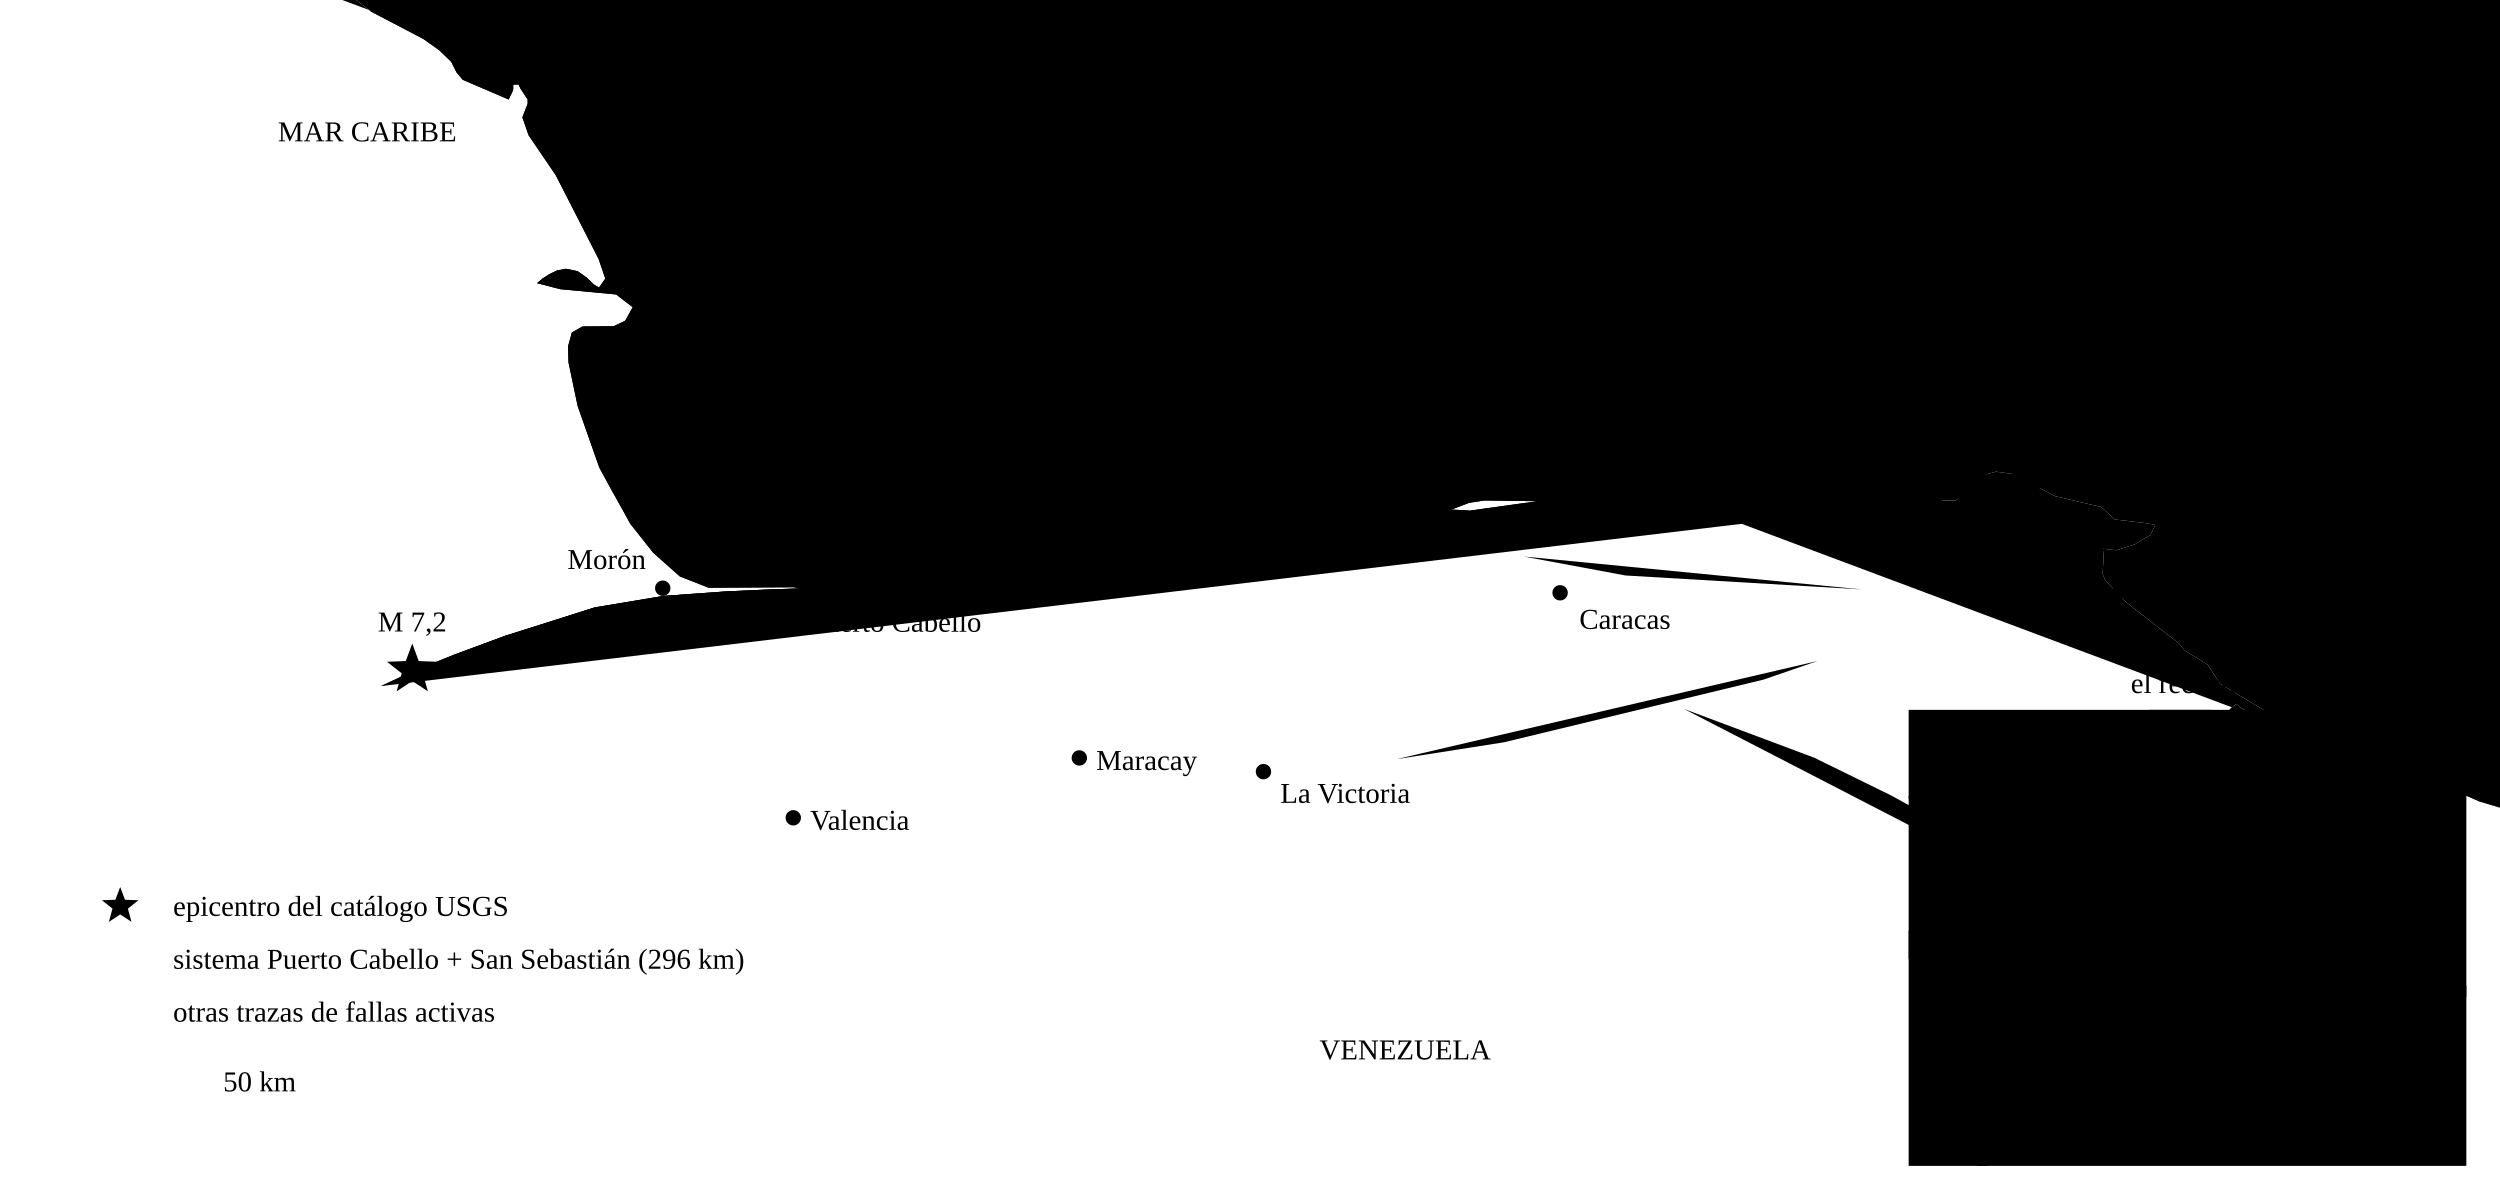
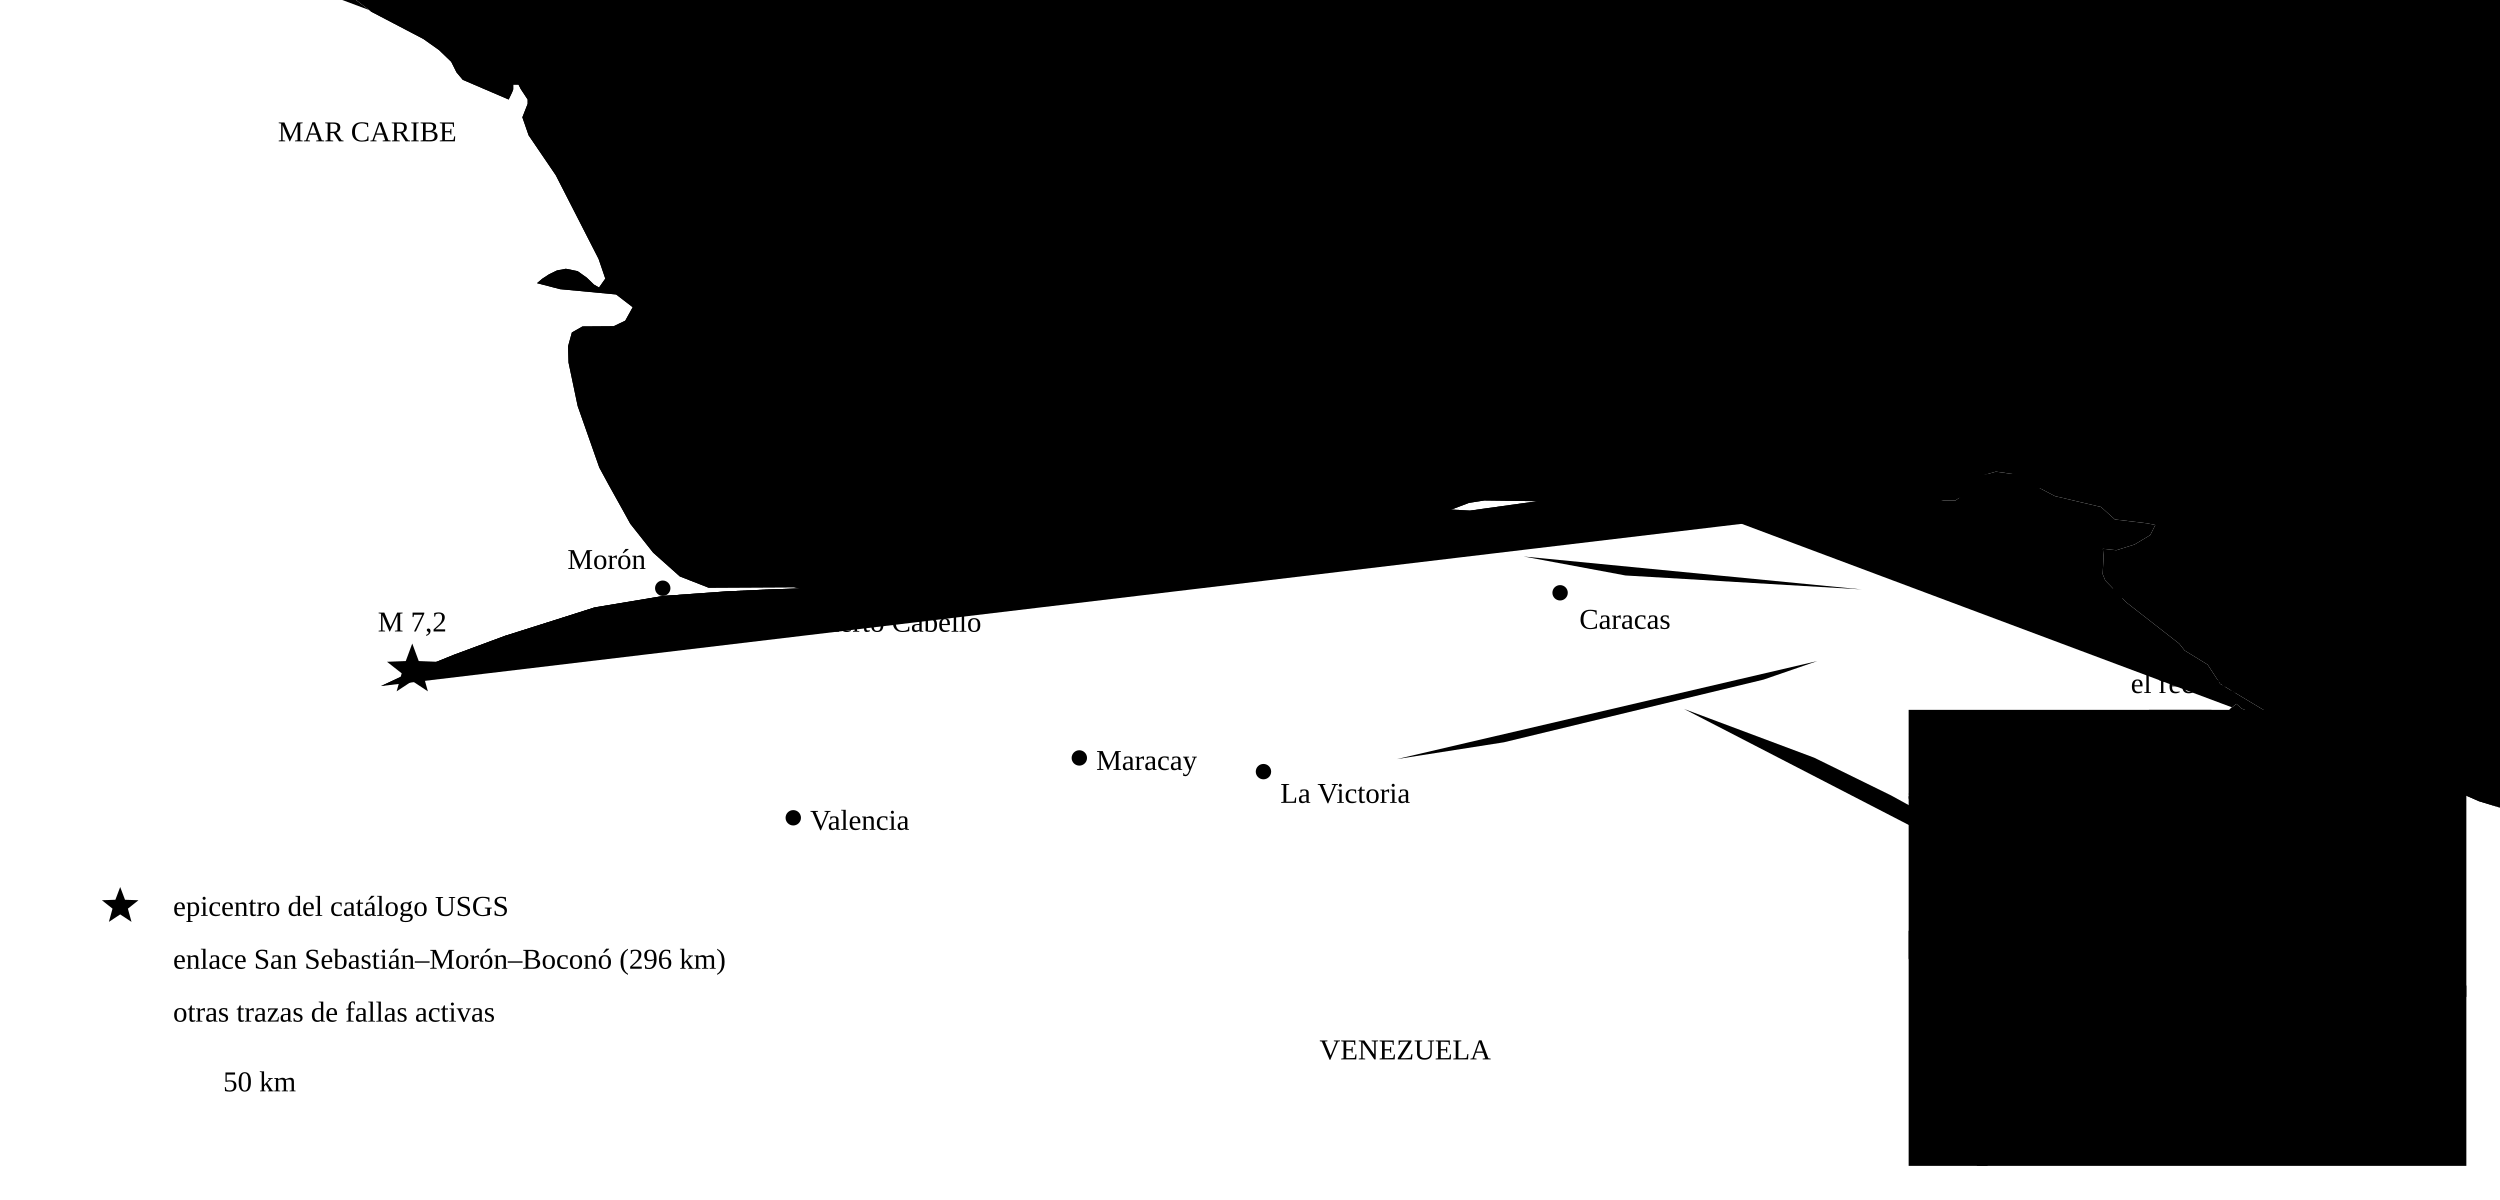
<svg xmlns="http://www.w3.org/2000/svg" viewBox="0 0 1040 499" role="img" aria-labelledby="mp-tit mp-des" class="mapa-ubic">
  <clipPath id="mp-clip-pral">
    <rect x="0" y="0" width="1040" height="499" />
  </clipPath>
  <g clip-path="url(#mp-clip-pral)">
    <path class="mp-mar" d="M0.0 -53.3 L8.4 -49.9 L11.8 -50.4 L13.5 -47.3 L17.3 -43.9 L21.8 -41.0 L25.5 -39.2 L37.6 -37.1 L82.9 -39.0 L88.3 -37.4 L92.8 -34.0 L102.3 -23.7 L108.0 -19.4 L114.3 -15.9 L124.1 -12.3 L128.8 -11.2 L132.8 -10.9 L134.5 -12.2 L136.0 -11.3 L142.8 -8.2 L144.3 -6.0 L147.3 -0.6 L154.5 4.9 L176.1 16.2 L182.6 20.8 L187.7 25.7 L189.9 30.1 L192.5 33.2 L211.6 41.4 L213.0 38.5 L213.5 37.2 L213.5 35.2 L215.7 35.2 L216.6 37.0 L219.5 41.4 L219.5 43.2 L217.3 48.8 L219.9 56.3 L231.2 72.9 L249.0 107.7 L251.8 115.9 L249.2 119.6 L247.1 118.4 L244.1 115.5 L240.3 112.8 L235.4 111.8 L231.7 112.5 L228.4 114.1 L225.5 116.0 L223.4 117.8 L233.0 120.3 L256.3 122.5 L263.2 127.8 L260.1 133.4 L255.3 135.7 L242.3 135.8 L237.9 138.3 L236.3 144.1 L236.5 150.8 L240.3 168.9 L249.3 194.5 L253.1 201.5 L259.5 213.0 L262.2 217.9 L271.7 229.9 L282.8 239.8 L294.8 244.5 L330.3 244.3 L335.5 245.4 L342.3 248.5 L349.2 250.7 L354.1 249.8 L358.2 247.7 L363.2 246.5 L366.7 246.8 L368.8 247.8 L369.8 249.9 L370.0 252.3 L370.1 253.5 L371.1 254.9 L373.3 252.9 L375.4 249.9 L376.0 248.5 L384.9 244.5 L396.5 242.1 L434.8 239.1 L459.3 232.6 L483.0 230.9 L507.9 228.2 L526.9 226.2 L550.8 227.2 L572.0 224.4 L588.5 215.8 L599.7 213.5 L611.1 209.2 L617.5 208.2 L654.1 208.7 L685.6 205.9 L753.5 201.9 L786.4 202.5 L789.7 203.3 L793.0 205.4 L808.7 208.2 L813.5 208.2 L817.1 205.5 L820.6 201.5 L824.7 197.8 L830.3 196.2 L837.3 197.2 L854.9 206.4 L874.0 210.9 L879.8 216.1 L893.2 217.7 L896.6 218.4 L894.5 222.6 L888.0 226.5 L880.4 228.9 L874.8 228.3 L875.1 231.7 L874.7 238.8 L875.8 241.5 L884.7 250.7 L906.6 267.8 L908.8 270.6 L918.4 276.5 L923.6 284.5 L944.1 296.8 L939.9 297.0 L936.0 296.2 L932.6 294.8 L930.3 292.8 L928.0 294.7 L926.1 296.8 L932.2 304.9 L939.8 303.2 L947.2 307.6 L959.8 318.9 L967.2 321.5 L975.0 322.7 L991.6 323.1 L983.0 317.5 L954.1 305.1 L948.0 296.8 L1031.2 333.3 L1040.0 336.0 L1040 0 L0 0 Z" />
    <path class="mp-costa" d="M0.0 -53.3 L8.4 -49.9 L11.8 -50.4 L13.5 -47.3 L17.3 -43.9 L21.8 -41.0 L25.5 -39.2 L37.6 -37.1 L82.9 -39.0 L88.3 -37.4 L92.8 -34.0 L102.3 -23.7 L108.0 -19.4 L114.3 -15.9 L124.1 -12.3 L128.8 -11.2 L132.8 -10.9 L134.5 -12.2 L136.0 -11.3 L142.8 -8.2 L144.3 -6.0 L147.3 -0.6 L154.5 4.9 L176.1 16.2 L182.6 20.8 L187.7 25.7 L189.9 30.1 L192.5 33.2 L211.6 41.4 L213.0 38.5 L213.5 37.2 L213.5 35.2 L215.7 35.2 L216.6 37.0 L219.5 41.4 L219.5 43.2 L217.3 48.8 L219.9 56.3 L231.2 72.9 L249.0 107.7 L251.8 115.9 L249.2 119.6 L247.1 118.4 L244.1 115.5 L240.3 112.8 L235.4 111.8 L231.7 112.5 L228.4 114.1 L225.5 116.0 L223.4 117.8 L233.0 120.3 L256.3 122.5 L263.2 127.8 L260.1 133.4 L255.3 135.7 L242.3 135.8 L237.9 138.3 L236.3 144.1 L236.5 150.8 L240.3 168.9 L249.3 194.5 L253.1 201.5 L259.5 213.0 L262.2 217.9 L271.7 229.9 L282.8 239.8 L294.8 244.5 L330.3 244.3 L335.5 245.4 L342.3 248.5 L349.2 250.7 L354.1 249.8 L358.2 247.7 L363.2 246.5 L366.7 246.8 L368.8 247.8 L369.8 249.9 L370.0 252.3 L370.1 253.5 L371.1 254.9 L373.3 252.9 L375.4 249.9 L376.0 248.5 L384.9 244.5 L396.5 242.1 L434.8 239.1 L459.3 232.6 L483.0 230.9 L507.9 228.2 L526.9 226.2 L550.8 227.2 L572.0 224.4 L588.5 215.8 L599.7 213.5 L611.1 209.2 L617.5 208.2 L654.1 208.7 L685.6 205.9 L753.5 201.9 L786.4 202.5 L789.7 203.3 L793.0 205.4 L808.7 208.2 L813.5 208.2 L817.1 205.5 L820.6 201.5 L824.7 197.8 L830.3 196.2 L837.3 197.2 L854.9 206.4 L874.0 210.9 L879.8 216.1 L893.2 217.7 L896.6 218.4 L894.5 222.6 L888.0 226.5 L880.4 228.9 L874.8 228.3 L875.1 231.7 L874.7 238.8 L875.8 241.5 L884.7 250.7 L906.6 267.8 L908.8 270.6 L918.4 276.5 L923.6 284.5 L944.1 296.8 L939.9 297.0 L936.0 296.2 L932.6 294.8 L930.3 292.8 L928.0 294.7 L926.1 296.8 L932.2 304.9 L939.8 303.2 L947.2 307.6 L959.8 318.9 L967.2 321.5 L975.0 322.7 L991.6 323.1 L983.0 317.5 L954.1 305.1 L948.0 296.8 L1031.2 333.3 L1040.0 336.0" />
    <path class="mp-costa mp-isla-abierta" d="M-297.6 -16.6 L-291.5 -23.9 L-287.5 -32.0 L-287.3 -37.4 L-287.7 -39.5 L-289.8 -41.4 L-293.0 -42.0 L-290.2 -44.1 L-286.4 -43.7 L-282.2 -41.7 L-279.9 -38.1 L-277.1 -34.9 L-274.3 -32.2 L-271.0 -33.5 L-269.5 -36.4 L-268.4 -40.3 L-265.7 -40.2 L-262.5 -38.4 L-259.6 -37.4 L-257.5 -35.5 L-256.1 -35.5 L-255.5 -38.3 L-255.5 -41.1 L-255.9 -43.0 L-257.1 -44.3 L-259.6 -45.2 L-259.3 -46.6 L-259.0 -47.4 L-257.5 -49.4 L-261.7 -50.9 L-261.1 -54.8 L-273.5 -59.0 L-280.2 -59.5 L-281.1 -60.3 L-279.8 -62.0 L-277.7 -61.9 L-273.4 -62.0 L-275.8 -64.3 L-279.1 -65.6 L-283.0 -66.8 L-286.5 -68.7 L-292.2 -73.0 L-281.0 -70.2 L-273.1 -65.8 L-265.3 -61.7 L-260.1 -59.1 L-257.7 -58.4 L-252.6 -57.0 L-247.8 -57.5 L-242.8 -56.1 L-238.5 -53.7 L-233.1 -56.0 L-230.0 -58.7 L-224.1 -56.7 L-222.6 -52.1 L-220.3 -50.9 L-216.4 -51.6 L-214.5 -46.6 L-209.9 -43.9 L-204.1 -40.7 L-200.7 -34.1 L-191.9 -31.0 L-186.3 -34.3 L-184.7 -38.5 L-176.2 -43.5 L-172.5 -47.2 L-171.5 -53.9 L-177.6 -64.0 L-176.5 -69.7 L-178.9 -73.0 L-183.5 -86.9 L-185.3 -95.6 L-192.4 -109.8 L-194.2 -109.8 L-195.0 -104.4 L-197.3 -104.9 L-200.0 -108.0 L-202.1 -109.8 L-205.9 -108.8 L-208.3 -106.7 L-209.8 -104.7 L-210.9 -103.8 L-224.7 -99.4 L-231.1 -98.9 L-229.7 -103.8 L-241.4 -98.5 L-244.7 -97.7 L-253.3 -97.5 L-257.5 -96.5 L-260.5 -94.7 L-266.9 -91.6 L-285.5 -89.9 L-299.4 -83.1" />
    <path class="mp-costa mp-isla" d="M271.1 -266.8 L268.5 -267.7 L259.3 -269.0 L241.3 -277.6 L236.3 -278.8 L233.9 -280.6 L227.8 -288.6 L223.4 -290.8 L219.4 -290.9 L216.6 -289.2 L214.8 -286.3 L213.5 -282.8 L215.7 -281.0 L211.6 -275.3 L213.6 -270.4 L219.0 -266.7 L225.4 -264.8 L239.4 -262.6 L244.8 -259.4 L249.2 -252.7 L250.7 -246.7 L250.5 -240.8 L249.2 -231.6 L249.8 -226.2 L251.2 -221.0 L257.2 -208.0 L258.8 -206.7 L262.2 -206.2 L263.7 -207.6 L265.3 -210.9 L266.5 -214.7 L267.0 -217.5 L266.3 -220.3 L263.4 -227.9 L263.2 -230.5 L265.1 -232.3 L270.4 -232.6 L272.9 -234.5 L273.4 -240.3 L271.3 -255.6 L274.0 -258.8 L277.3 -259.9 L276.1 -262.6 L273.1 -265.3 L271.1 -266.8 Z" />
    <path class="mp-costa mp-isla" d="M106.7 -228.5 L100.0 -234.1 L97.7 -237.8 L96.8 -243.7 L95.1 -247.5 L90.9 -250.0 L54.5 -258.9 L42.2 -264.9 L31.5 -275.0 L28.9 -280.9 L25.9 -294.5 L22.7 -300.1 L17.4 -304.6 L12.2 -307.8 L-0.2 -313.1 L-1.8 -314.5 L-3.2 -314.8 L-4.7 -313.7 L-6.3 -311.1 L-4.0 -306.1 L-3.5 -300.5 L-4.1 -290.0 L-2.7 -286.0 L0.5 -283.3 L4.5 -281.2 L7.9 -278.8 L16.8 -264.4 L20.6 -259.8 L25.2 -258.1 L30.7 -257.6 L35.5 -255.6 L37.5 -249.6 L41.2 -243.3 L49.7 -236.4 L59.3 -230.8 L74.1 -226.4 L89.2 -216.1 L96.8 -212.5 L102.6 -211.9 L109.8 -212.4 L116.0 -213.6 L118.5 -215.3 L116.9 -218.0 L106.7 -228.5 Z" />
    <path class="mp-costa mp-isla" d="M1133.1 107.6 L1128.2 107.3 L1125.2 106.8 L1110.4 100.9 L1103.6 100.6 L1096.5 103.6 L1090.1 104.0 L1082.8 109.2 L1079.9 116.1 L1086.8 121.8 L1091.4 120.2 L1096.3 121.9 L1101.6 124.6 L1107.4 126.0 L1118.9 126.4 L1124.1 125.9 L1130.2 123.8 L1129.4 124.9 L1128.2 127.8 L1135.1 125.0 L1139.7 122.1 L1140.5 118.0 L1136.3 111.8 L1138.7 108.7 L1137.8 107.6 L1135.4 107.4 L1133.1 107.6 Z" />
    <path class="mp-costa mp-isla" d="M1312.4 -170.1 L1309.0 -167.2 L1304.2 -159.1 L1300.3 -156.1 L1301.4 -153.7 L1301.6 -153.0 L1301.2 -152.3 L1300.3 -149.9 L1306.0 -147.5 L1312.8 -146.3 L1325.2 -145.9 L1328.1 -148.0 L1328.3 -152.7 L1326.9 -157.8 L1325.2 -161.0 L1316.0 -168.2 L1312.4 -170.1 Z" />
    <path class="mp-costa mp-isla" d="M693.3 -134.4 L676.1 -127.2 L675.1 -127.0 L673.6 -126.6 L669.3 -126.1 L663.1 -126.7 L664.1 -125.4 L670.9 -125.2 L673.9 -126.0 L676.5 -126.7 L684.7 -128.8 L686.1 -130.1 L699.7 -135.7 L699.5 -136.2 L697.4 -136.0 L693.3 -134.4 Z" />
    <path class="mp-costa mp-isla" d="M734.3 -136.0 L736.2 -139.4 L736.3 -143.0 L734.8 -146.1 L732.3 -148.1 L727.4 -139.8 L722.0 -135.2 L715.3 -134.0 L706.5 -136.0 L713.7 -131.2 L724.6 -129.7 L734.8 -131.4 L740.2 -136.0 L738.7 -135.9 L734.3 -136.0 Z" />
    <path class="mp-costa mp-isla" d="M698.1 -161.5 L674.6 -162.5 L673.7 -161.9 L682.6 -161.1 L684.6 -160.4 L687.2 -160.4 L692.2 -159.3 L696.0 -160.4 L697.1 -160.2 L704.4 -161.0 L703.1 -161.8 L698.1 -161.5 Z" />
    <path class="mp-costa mp-isla" d="M871.8 -148.1 L863.2 -148.3 L858.1 -147.8 L853.9 -146.2 L859.6 -140.2 L868.7 -135.7 L877.1 -135.1 L880.8 -141.0 L880.3 -146.7 L878.7 -148.6 L871.8 -148.1 Z" />
    <path class="mp-costa mp-isla" d="M431.0 -195.3 L429.7 -196.1 L428.4 -197.4 L427.0 -197.7 L426.1 -196.7 L426.5 -195.5 L428.7 -194.5 L434.4 -193.5 L436.9 -193.9 L433.6 -195.1 L431.0 -195.3 Z" />
    <path class="mp-costa mp-isla-abierta" d="M-233.6 -335.8 L-223.8 -331.1 L-223.8 -329.2 L-229.7 -329.2 L-225.5 -324.9 L-219.2 -322.5 L-213.2 -322.5 L-210.0 -325.3 L-210.9 -333.0 L-221.2 -345.8" />
    <path class="mp-costa mp-isla-abierta" d="M1369.4 298.3 L1362.7 297.9 L1356.4 295.7 L1352.0 292.8 L1353.9 290.0 L1356.9 290.4 L1360.4 292.0 L1363.8 292.8 L1367.4 291.8" />
    <path class="mp-costa mp-isla" d="M425.4 -207.9 L425.6 -207.7 L425.7 -207.9 L425.5 -208.6 L425.4 -207.9 Z" />
    <path class="mp-costa mp-isla" d="M425.5 -214.5 L425.5 -213.4 L425.8 -212.8 L426.2 -214.0 L425.5 -214.5 Z" />
    <path class="mp-costa mp-isla" d="M424.6 -207.1 L424.9 -208.0 L424.2 -207.4 L424.6 -207.1 Z" />
    <path class="mp-costa mp-isla" d="M424.3 -218.5 L423.4 -218.4 L424.4 -217.9 L424.3 -218.5 Z" />
    <path class="mp-costa mp-isla" d="M422.6 -219.0 L422.6 -219.6 L422.1 -220.0 L422.6 -219.0 Z" />
    <path class="mp-costa mp-isla-abierta" d="M1371.5 278.8 L1371.5 276.6" />
    <path class="mp-falla" d="M158.5 285.4 L169.4 280.3 L188.8 272.4 L210.1 264.5 L227.5 259.0 L247.3 252.7 L276.0 247.9 L302.4 246.0 L320.2 245.2 L332.3 244.8 L349.7 241.6 L371.0 237.7 L390.0 231.8 L402.4 230.2" />
    <path class="mp-falla" d="M480.4 318.1 L396.9 346.7" />
    <path class="mp-falla" d="M592.6 306.5 L461.0 336.4" />
    <path class="mp-falla" d="M436.9 321.5 L372.6 341.5" />
    <path class="mp-falla" d="M756.0 275.0 L733.7 282.7 L625.6 308.8 L581.0 315.8" />
    <path class="mp-falla" d="M915.9 406.1 L884.3 384.6 L786.7 330.9 L754.7 315.2 L700.5 294.9" />
    <path class="mp-falla" d="M799.2 148.2 L864.3 147.2 L961.5 131.7 L1003.9 128.4 L1104.1 135.2 L1188.3 130.1 L1204.2 132.6" />
    <path class="mp-falla" d="M914.2 195.3 L740.9 199.4 L668.1 204.5 L611.5 212.4 L595.0 211.5 L502.9 218.9 L422.0 228.3 L394.2 228.7" />
    <path class="mp-falla" d="M595.0 211.5 L633.9 231.6" />
    <path class="mp-falla" d="M633.8 231.5 L676.2 239.4 L774.5 245.2" />
    <path class="mp-tramo" d="M171.7 279.3 L188.8 272.4 L210.1 264.5 L227.5 259.0 L247.3 252.7 L276.0 247.9 L302.4 246.0 L320.2 245.2 L332.2 244.8 L349.7 241.6 L371.0 237.7 L390.0 231.8 L402.4 230.2 L394.2 228.7 L422.0 228.3 L502.9 218.9 L565.9 213.9" />
    <path class="mp-traza" d="M158.5 285.4 L169.4 280.3 L188.8 272.4 L210.1 264.5 L227.5 259.0 L247.3 252.7 L276.0 247.9 L302.4 246.0 L320.2 245.2 L332.2 244.8 L349.7 241.6 L371.0 237.7 L390.0 231.8 L402.4 230.2 L394.2 228.7 L422.0 228.3 L502.9 218.9 L595.0 211.5 L611.5 212.4 L668.1 204.5 L740.9 199.4 L914.2 195.3" />
    <circle class="mp-union" cx="402.3" cy="230.2" r="4" />
    <text class="mp-cota" x="374.9" y="200.5" text-anchor="middle">158 km sobre la falla</text>
    <polygon class="mp-epi" points="171.5,267.7 174.2,275.0 181.9,275.3 175.9,280.1 178.0,287.6 171.5,283.3 165.0,287.6 167.1,280.1 161.0,275.3 168.8,275.0" />
    <text class="mp-epi-rot" x="171.5" y="262.7" text-anchor="middle">M 7,2</text>
    <polygon class="mp-epi" points="565.2,194.0 567.9,201.3 575.7,201.6 569.6,206.5 571.7,213.9 565.2,209.6 558.7,213.9 560.8,206.5 554.7,201.6 562.5,201.3" />
    <text class="mp-epi-rot" x="565.2" y="189.0" text-anchor="middle">M 7,5</text>
    <circle class="mp-ciudad" cx="328.6" cy="248.8" r="3.2" />
    <text class="mp-ciudad-rot" x="336.6" y="262.8" text-anchor="start">Puerto Cabello</text>
    <circle class="mp-ciudad" cx="275.7" cy="244.7" r="3.2" />
    <text class="mp-ciudad-rot" x="268.7" y="236.7" text-anchor="end">Morón</text>
    <circle class="mp-ciudad" cx="330.0" cy="340.2" r="3.2" />
    <text class="mp-ciudad-rot" x="337.0" y="345.2" text-anchor="start">Valencia</text>
    <circle class="mp-ciudad" cx="449.0" cy="315.3" r="3.2" />
    <text class="mp-ciudad-rot" x="456.0" y="320.3" text-anchor="start">Maracay</text>
    <circle class="mp-ciudad" cx="525.6" cy="321.0" r="3.2" />
    <text class="mp-ciudad-rot" x="532.6" y="334.0" text-anchor="start">La Victoria</text>
    <circle class="mp-ciudad" cx="649.0" cy="246.6" r="3.2" />
    <text class="mp-ciudad-rot" x="657.0" y="261.6" text-anchor="start">Caracas</text>
    <circle class="mp-ciudad" cx="640.1" cy="211.6" r="3.2" />
    <text class="mp-ciudad-rot" x="650.1" y="200.6" text-anchor="start">La Guaira</text>
    <circle class="mp-ciudad" cx="882.1" cy="245.8" r="3.2" />
    <text class="mp-ciudad-rot" x="875.1" y="250.8" text-anchor="end">Higuerote</text>
    <text class="mp-agua" x="115.6" y="58.8">MAR CARIBE</text>
    <text class="mp-tierra-rot" x="548.9" y="440.7">VENEZUELA</text>
    <g class="mp-leyenda">
      <polygon class="mp-epi" points="50.0,369.0 52.0,374.3 57.6,374.5 53.2,378.0 54.7,383.5 50.0,380.4 45.3,383.5 46.8,378.0 42.4,374.5 48.0,374.3" />
      <text class="mp-ley-txt" x="72" y="381">epicentro del catálogo USGS</text>
      <path class="mp-traza" d="M42 399 H64" />
-       <text class="mp-ley-txt" x="72" y="403">sistema Puerto Cabello + San Sebastián (296 km)</text>
+       <text class="mp-ley-txt" x="72" y="403">enlace San Sebastián–Morón–Boconó (296 km)</text>
      <path class="mp-falla" d="M42 421 H64" />
      <text class="mp-ley-txt" x="72" y="425">otras trazas de fallas activas</text>
    </g>
    <g class="mp-escala">
      <path d="M42.0 465.0 H174.0 M42.0 460.0 V470.0 M174.0 460.0 V470.0" />
      <text x="108.0" y="454.0" text-anchor="middle">50 km</text>
    </g>
    <g class="mp-norte">
      <path d="M994 22 L987 44 L1001 44 Z" />
      <text x="994" y="62" text-anchor="middle">N</text>
    </g>
  </g>
  <g class="mp-inset">
    <rect class="mp-inset-caja" x="794.0" y="295.3" width="232.0" height="189.7" />
    <clipPath id="mp-clip">
      <rect x="794.0" y="295.3" width="232.0" height="189.7" />
    </clipPath>
    <g clip-path="url(#mp-clip)">
      <path class="mp-costa-reg" d="M862.3 307.5 L859.1 306.5 L858.3 306.1 L857.3 305.3 L856.8 305.2 L856.3 305.2 L855.2 305.0 L854.1 304.7 L853.3 304.6 L852.4 304.6 L848.7 304.1 L848.2 304.3 L847.7 304.6 L846.7 304.8 L845.6 304.8 L845.3 305.0 L844.6 305.7 L844.5 306.2 L844.9 306.9 L846.9 307.1 L847.1 307.3 L847.9 308.4 L848.6 308.7 L848.9 308.9 L849.6 309.9 L850.5 310.1 L852.3 310.1 L853.2 310.3 L854.0 310.8 L854.6 311.4 L855.0 310.2 L855.4 309.9 L855.8 309.7 L856.1 310.1 L857.0 310.2 L857.4 309.7 L857.8 309.1 L858.3 309.0 L858.7 309.1 L858.5 309.4 L859.4 309.5 L859.8 309.7 L860.7 310.0 L861.7 310.0 L862.7 309.9 L863.5 309.6 L863.3 309.1 L862.3 307.5" />
      <path class="mp-costa-reg" d="M957.9 305.4 L956.8 305.2 L955.7 304.8 L954.0 304.6 L953.8 304.6 L954.0 305.0 L953.7 305.0 L953.5 304.8 L953.2 304.6 L952.9 304.5 L947.4 304.4 L945.2 304.1 L944.7 304.2 L944.3 304.3 L944.2 304.9 L943.8 305.3 L943.3 305.5 L943.6 305.9 L943.9 306.3 L944.2 306.8 L944.1 307.5 L943.9 308.9 L944.4 309.1 L945.6 309.1 L946.0 309.2 L946.6 309.3 L947.1 309.2 L947.7 309.0 L949.3 309.0 L950.1 308.9 L951.0 309.3 L951.7 309.2 L952.1 309.3 L952.4 309.3 L953.4 309.3 L954.9 309.1 L956.1 308.3 L956.6 307.7 L957.1 307.1 L958.0 306.6 L957.9 305.4" />
      <path class="mp-costa-reg" d="M878.7 287.3 L877.3 286.0 L876.7 285.6 L875.4 284.9 L874.7 284.7 L872.4 284.3 L871.3 284.4 L869.6 284.3 L868.6 284.1 L867.8 284.3 L867.6 284.1 L867.5 283.8 L867.7 283.4 L869.0 283.2 L868.4 282.6 L868.6 282.2 L869.0 281.8" />
      <path class="mp-costa-reg" d="M843.9 282.0 L844.7 282.4 L846.5 283.9 L847.6 284.3 L848.8 284.3 L851.2 284.5 L852.3 284.5 L853.4 284.7 L854.4 284.9 L854.6 285.2 L854.8 285.7 L855.5 286.3 L855.6 286.7 L855.5 287.1 L855.1 287.6 L854.6 288.0 L851.5 290.0 L850.1 292.1 L852.3 292.0 L854.6 291.7 L856.5 291.7 L857.4 291.5 L858.4 291.3 L860.8 291.2 L863.1 290.9 L864.0 290.9 L867.5 291.1 L868.4 291.4 L869.4 291.7 L871.7 291.7 L872.3 291.5 L872.7 291.1 L873.0 290.7 L873.2 291.2 L873.2 291.4 L873.3 291.7 L874.3 291.4 L874.7 291.1 L875.6 290.7 L877.6 290.2 L879.6 290.1 L881.0 290.0 L881.3 289.7 L881.9 289.2 L882.0 288.7 L881.7 288.1 L881.5 287.9 L881.1 287.8 L880.8 287.9 L879.8 287.8 L878.7 287.3" />
      <path class="mp-costa-reg" d="M930.7 300.7 L928.7 299.9 L927.6 299.7 L926.4 299.5 L925.3 299.3 L924.3 299.0 L923.3 298.8 L922.3 298.7 L922.3 298.3 L922.4 297.9 L923.2 297.9 L925.0 298.0 L925.5 297.8 L925.8 297.3 L924.9 296.8 L921.2 297.1 L920.5 296.5 L920.0 295.5 L919.9 294.5 L919.3 293.7 L918.8 293.7 L917.8 294.1 L917.2 294.0 L916.2 293.7 L915.0 292.8 L914.6 292.8 L913.2 292.8 L912.8 292.6 L911.9 292.1 L911.5 291.8 L910.4 291.5 L909.3 291.8 L907.9 292.1 L907.5 292.1 L906.1 291.7 L905.0 291.7 L904.5 291.9 L904.0 292.1 L903.7 292.6 L903.4 293.2 L903.0 293.3 L902.6 293.5 L901.5 293.3 L899.1 293.1 L897.2 292.4 L895.4 291.7 L893.3 291.4 L891.1 291.6 L890.2 291.8 L889.3 292.1 L888.6 292.5 L888.2 293.3 L888.6 293.8 L889.3 294.0 L891.7 294.3 L893.4 295.0 L894.8 295.8 L894.5 296.7 L894.2 297.6 L894.5 298.6 L893.8 299.1 L895.3 300.8 L896.9 302.1 L898.0 302.7 L898.0 303.2 L897.7 303.6 L897.3 303.8 L895.6 303.9 L895.2 304.2 L894.9 304.6 L894.5 304.8 L894.0 304.9 L892.9 304.7 L886.9 304.1 L886.0 303.7 L884.5 303.6 L883.4 303.4 L882.3 303.0 L881.2 302.8 L880.7 302.9 L879.8 303.2 L879.0 304.8 L879.1 305.3 L879.5 305.7 L881.5 306.4 L882.5 306.9 L883.3 307.5 L884.3 308.5 L884.7 308.3 L884.8 307.7 L885.5 307.1 L886.4 306.8 L887.6 306.6 L888.7 306.6 L889.7 306.7 L890.7 307.0 L893.3 307.5 L894.3 307.4 L895.4 307.2 L895.8 307.1 L896.1 306.9 L896.6 306.8 L900.5 306.8 L901.1 306.9 L901.6 307.1 L902.4 307.8 L903.1 308.5 L903.6 308.8 L904.0 309.2 L904.1 309.8 L904.1 310.4 L904.4 310.9 L904.9 311.0 L905.4 311.3 L906.1 312.1 L906.5 312.0 L906.8 311.6 L907.6 310.2 L909.1 308.2 L909.3 307.7 L909.3 306.8 L909.4 306.6 L909.8 306.4 L910.7 306.2 L912.2 305.7 L913.2 305.8 L913.9 306.4 L914.6 306.9 L917.3 306.6 L917.7 306.3 L918.4 305.7 L918.8 305.5 L919.8 305.1 L921.0 304.8 L922.1 304.9 L923.2 305.1 L924.3 305.0 L925.4 304.9 L927.2 305.2 L928.4 305.1 L929.5 305.8 L929.8 306.4 L930.3 306.9 L930.6 306.9 L930.9 306.8 L931.3 306.1 L931.7 305.6 L932.4 305.4 L932.8 305.1 L933.6 304.0 L933.7 303.3 L933.4 302.8 L932.8 302.4 L930.7 300.7" />
      <path class="mp-costa-reg" d="M964.9 305.8 L964.5 305.5 L964.1 305.4 L963.3 305.5 L964.3 305.9 L964.9 305.8" />
      <path class="mp-costa-reg" d="M919.2 357.9 L918.6 357.5 L918.5 357.6 L918.3 358.1 L918.9 358.5 L919.4 359.1 L919.9 359.2 L919.8 359.0 L919.7 358.7 L919.2 357.9" />
      <path class="mp-costa-reg" d="M960.1 372.3 L959.8 372.6 L960.3 372.9 L961.2 373.1 L961.6 372.9 L961.5 372.7 L960.8 372.3 L960.1 372.3" />
      <path class="mp-costa-reg" d="M890.6 300.1 L889.7 300.2 L889.6 300.7 L891.5 301.7 L893.7 302.4 L893.9 301.8 L892.9 301.0 L891.5 300.4 L890.6 300.1" />
      <path class="mp-costa-reg" d="M980.4 308.0 L980.3 308.3 L980.6 308.5 L981.2 308.7 L981.3 308.4 L981.3 307.9 L981.2 307.8 L980.8 307.8 L980.4 308.0" />
      <path class="mp-costa-reg" d="M958.4 307.6 L958.6 307.9 L959.0 307.9 L959.7 307.9 L960.9 307.6 L960.8 307.5 L960.3 307.4 L959.3 307.3 L958.4 307.6" />
      <path class="mp-costa-reg" d="M984.7 316.7 L985.1 317.0 L985.6 316.8 L985.5 316.3 L985.2 316.0 L984.8 316.1 L984.7 316.7" />
      <path class="mp-costa-reg" d="M968.7 304.2 L968.5 304.6 L968.6 304.7 L968.7 304.7 L968.9 304.6 L969.6 304.2 L968.7 304.2" />
      <path class="mp-costa-reg" d="M965.4 305.7 L965.6 305.8 L966.0 305.9 L966.6 305.6 L965.7 305.5 L965.4 305.7" />
      <path class="mp-costa-reg" d="M966.7 304.8 L966.3 305.1 L966.5 305.2 L967.2 305.2 L967.6 304.9 L967.4 304.8 L966.7 304.8" />
      <path class="mp-costa-reg" d="M964.5 311.5 L966.3 311.5 L967.3 311.1 L966.4 311.1 L965.6 310.7 L964.6 310.9 L964.5 311.5" />
      <path class="mp-costa-reg" d="M840.1 396.0 L839.9 396.4 L839.5 396.7 L839.3 397.1 L838.9 396.2 L839.0 396.0 L839.0 395.2 L839.4 395.0 L839.7 395.0 L839.9 395.1 L840.1 396.0" />
      <path class="mp-costa-reg" d="M886.3 282.3 L888.6 282.2 L890.7 281.9" />
      <path class="mp-costa-reg" d="M886.1 281.9 L886.3 282.3" />
      <path class="mp-costa-reg" d="M809.7 387.1 L809.8 386.7 L809.5 386.3 L809.4 386.2 L809.0 386.4 L809.7 387.1" />
      <path class="mp-costa-reg" d="M818.2 296.5 L818.1 296.7 L817.8 296.8 L817.5 296.6 L817.3 296.3 L817.0 296.4 L817.2 297.3 L818.1 297.3 L818.3 297.3 L818.8 297.0 L819.8 297.0 L819.6 296.7 L818.2 296.5" />
      <path class="mp-costa-reg" d="M983.9 314.7 L983.2 314.2 L982.9 314.4 L982.8 314.6 L982.8 314.7 L982.8 314.8 L983.4 315.1 L984.0 315.3 L984.4 315.8 L984.7 315.7 L984.6 315.5 L984.3 315.2 L983.9 314.7" />
      <path class="mp-costa-reg" d="M1000.1 344.1 L999.7 344.3 L999.3 344.9 L998.7 345.7 L998.6 346.2 L998.7 346.9 L999.7 347.5 L1000.2 346.6 L1000.2 344.9 L1000.1 344.1" />
      <path class="mp-costa-reg" d="M999.8 338.8 L1000.0 338.3 L999.9 338.1 L999.7 338.1 L999.0 337.5 L998.1 337.1 L997.6 337.1 L997.3 337.3 L997.3 337.7 L998.0 339.1 L998.3 339.4 L999.1 339.5 L998.4 340.2 L998.4 340.4 L998.7 340.7 L1000.1 340.7 L1000.5 341.1 L1000.7 341.0 L1000.8 340.5 L1000.4 339.4 L1000.2 339.1 L999.8 338.8" />
      <path class="mp-costa-reg" d="M1000.0 373.5 L998.5 373.6 L997.7 373.8 L995.9 373.9 L995.1 374.2 L994.0 374.3 L993.4 374.6 L993.6 374.8 L994.4 375.1 L994.8 375.3 L995.0 375.7 L995.1 376.2 L994.8 378.7 L994.5 378.8 L993.6 378.9 L993.3 379.4 L991.1 380.5 L992.3 380.3 L993.9 380.5 L997.7 380.4 L999.1 379.9 L999.2 379.6 L999.2 378.7 L999.5 378.2 L999.1 377.6 L998.9 376.7 L999.1 376.1 L998.9 375.1 L999.3 374.6 L1000.0 373.5" />
      <path class="mp-costa-reg" d="M933.5 360.3 L933.5 360.7 L933.7 361.0 L934.0 361.2 L934.2 361.5 L934.3 362.3 L934.5 362.7 L934.9 361.7 L934.8 360.9 L933.5 360.3" />
      <path class="mp-costa-reg" d="M1001.8 369.6 L1001.0 370.2 L1000.9 370.5 L1001.4 370.5 L1003.3 369.7 L1003.5 369.1 L1003.1 369.1 L1001.8 369.6" />
      <path class="mp-costa-reg" d="M988.7 319.6 L988.6 319.6 L988.3 320.1 L988.3 320.6 L988.9 320.7 L989.0 320.2 L988.7 319.6" />
      <path class="mp-costa-reg" d="M1011.8 351.1 L1011.3 351.3 L1011.3 352.6 L1011.6 353.1 L1012.4 353.4 L1012.7 353.3 L1013.3 352.6 L1012.7 352.2 L1011.8 351.1" />
      <path class="mp-costa-reg" d="M972.4 371.5 L972.2 372.1 L971.5 372.0 L970.8 371.7 L970.6 371.3 L970.2 371.3 L969.4 371.6 L968.9 372.2 L969.2 372.4 L970.5 372.6 L971.0 372.4 L971.6 373.0 L972.0 373.1 L972.5 373.1 L973.2 373.1 L974.0 372.3 L974.1 372.1 L973.8 370.9 L973.4 370.6 L972.4 371.5" />
      <path class="mp-costa-reg" d="M980.0 307.3 L981.4 306.8 L981.6 306.4 L981.2 306.4 L980.0 307.0 L980.0 307.3" />
      <path class="mp-costa-reg" d="M993.3 360.9 L992.9 361.4 L992.5 362.1 L992.5 362.6 L992.3 363.0 L992.8 362.9 L993.6 362.5 L993.8 361.0 L993.3 360.9" />
      <path class="mp-costa-reg" d="M992.4 312.9 L992.6 312.7 L992.5 311.9 L992.3 311.6 L991.9 311.6 L991.6 311.4 L991.5 311.5 L991.5 311.7 L991.7 312.5 L992.4 312.9" />
      <path class="mp-costa-reg" d="M997.0 326.8 L996.8 326.9 L996.4 327.3 L996.5 327.9 L996.7 327.9 L997.2 327.9 L997.4 327.6 L997.3 327.3 L997.0 326.8" />
      <path class="mp-costa-reg" d="M991.6 317.7 L992.6 317.9 L992.8 317.5 L993.0 317.4 L993.1 317.2 L993.1 317.0 L992.9 316.9 L992.6 316.6 L991.9 316.3 L991.3 317.0 L991.4 317.3 L991.6 317.7" />
      <path class="mp-costa-reg" d="M997.0 332.6 L996.8 331.2 L996.4 330.6 L995.1 330.2 L995.0 330.5 L994.9 331.2 L995.5 332.3 L995.9 333.9 L996.7 333.7 L997.0 332.6" />
      <path class="mp-costa-reg" d="M997.7 324.6 L996.1 323.6 L995.7 323.2 L995.6 322.7 L995.0 322.3 L994.7 322.6 L994.5 323.0 L994.8 323.6 L994.4 324.2 L994.6 324.8 L995.3 324.9 L996.3 324.8 L997.7 324.6" />
      <path class="mp-costa-reg" d="M993.5 324.0 L992.6 323.7 L992.4 323.8 L992.1 324.2 L992.5 326.3 L992.9 327.1 L993.2 327.2 L994.0 326.8 L994.2 326.5 L994.1 324.8 L994.3 324.5 L993.9 324.3 L993.5 324.0" />
      <path class="mp-costa-reg" d="M998.0 352.2 L998.1 351.3 L998.0 350.8 L997.6 350.8 L997.2 351.0 L996.8 351.4 L996.8 352.1 L997.4 352.7 L997.7 352.6 L998.0 352.2" />
      <path class="mp-costa-reg" d="M929.4 361.6 L927.7 360.9 L927.2 359.9 L926.8 359.7 L926.4 359.6 L926.5 360.3 L927.9 361.8 L929.6 362.6 L930.1 362.5 L929.4 361.6" />
      <path class="mp-costa-reg" d="M999.2 391.3 L1000.0 391.0 L1000.5 390.6 L1000.6 390.2 L1000.1 389.9 L1000.2 389.7 L1000.0 389.5 L999.7 389.6 L998.8 390.4 L998.6 390.6 L998.7 391.5 L999.2 391.3" />
      <path class="mp-costa-reg" d="M827.7 496.3 L827.5 496.9 L827.3 498.1 L827.3 498.5" />
      <path class="mp-costa-reg" d="M828.5 498.3 L828.9 497.2 L829.1 497.0 L829.6 496.9 L830.5 496.1 L829.7 495.6 L829.0 495.6 L828.4 495.8 L827.7 496.3" />
      <path class="mp-costa-reg" d="M837.5 396.9 L837.6 397.3 L838.0 396.9 L837.9 396.5 L837.8 396.5 L837.5 396.9" />
      <path class="mp-costa-reg" d="M838.7 459.8 L838.9 460.2 L839.4 460.1 L839.5 459.2 L839.3 459.3 L838.7 459.8" />
      <path class="mp-costa-reg" d="M845.9 447.5 L845.7 447.9 L845.8 448.3 L846.3 448.7 L846.5 448.5 L846.5 447.9 L846.3 447.7 L845.9 447.5" />
      <path class="mp-costa-reg" d="M1001.1 388.5 L1001.6 388.3 L1001.4 388.2 L1001.2 388.2 L1000.8 388.3 L1000.6 388.4 L1000.1 388.5 L999.8 388.9 L999.8 389.2 L1000.8 388.9 L1001.1 388.5" />
      <path class="mp-costa-reg" d="M814.4 403.8 L814.8 403.5 L814.3 402.6 L814.1 402.6 L813.5 402.9 L813.1 403.6 L813.1 403.9 L813.2 404.1 L813.9 404.9 L814.9 405.2 L815.4 405.2 L815.3 404.8 L814.6 404.4 L814.4 403.8" />
      <path class="mp-costa-reg" d="M786.1 382.7 L785.9 382.1 L785.4 381.7" />
      <path class="mp-costa-reg" d="M787.6 382.0 L788.3 383.0 L788.0 383.8 L788.1 384.3 L788.8 385.0 L789.7 385.4 L792.0 386.0 L792.9 386.7 L794.9 387.6 L796.3 388.8 L797.2 389.8 L797.4 390.5 L797.4 391.9 L797.2 392.6 L796.4 393.6 L797.5 394.8 L798.1 395.1 L798.9 395.2 L799.6 395.4 L800.3 395.5 L800.3 395.0 L800.3 394.6 L799.2 393.6 L798.7 392.8 L799.4 392.7 L800.4 393.2 L801.5 393.9 L801.8 394.6 L801.8 396.0 L802.6 396.6 L803.4 397.5 L804.0 398.5 L804.2 398.3 L804.1 396.9 L804.9 396.4 L805.8 396.3 L807.1 396.6 L808.6 396.7 L809.7 396.4 L809.8 397.1 L810.4 397.4 L811.0 397.2 L812.1 397.2 L813.1 397.7 L814.3 397.9 L814.6 398.5 L814.7 399.0 L816.3 401.7 L817.5 402.1 L818.4 402.6 L818.8 402.6 L819.0 402.2 L819.2 400.9 L819.4 400.5 L819.9 400.3 L820.2 400.1 L820.5 401.8 L821.5 404.3 L821.7 405.7 L822.1 406.2 L823.7 406.2 L825.8 405.7 L826.4 405.3 L826.6 404.7 L827.1 404.4 L828.7 404.3 L829.1 404.1 L829.6 403.7 L829.3 402.8 L829.0 402.2 L827.4 400.5 L826.4 399.2 L826.0 398.9 L825.6 398.5 L825.5 397.9 L825.6 397.2 L826.1 396.8 L826.4 396.6 L827.9 396.3 L828.6 396.0 L831.9 393.8 L831.3 393.4 L831.8 392.7 L832.1 392.2 L832.5 391.5 L833.5 391.0 L833.7 390.8 L834.1 390.4 L834.7 390.1 L836.4 390.0 L837.8 390.2 L839.0 390.7 L840.0 391.6 L840.7 391.8 L841.2 392.4 L841.6 392.5 L842.0 392.7 L843.0 393.5 L843.3 395.1 L843.6 395.5 L843.9 396.0 L844.2 395.9 L844.2 395.5 L844.1 395.2 L844.0 394.6 L844.2 394.8 L844.4 395.0 L845.3 395.1 L845.3 395.4 L845.5 395.6 L845.8 395.4 L846.1 395.1 L846.7 394.7 L847.0 395.6 L847.4 396.2 L848.9 397.2 L849.7 398.0 L849.0 397.8 L848.0 397.1 L847.1 396.6 L846.5 395.7 L846.3 395.7 L845.9 396.2 L845.0 396.9 L845.3 397.9 L845.0 398.3 L844.7 398.6 L844.3 398.5 L843.8 398.6 L844.2 400.1 L846.0 403.3 L848.2 405.9 L848.4 406.1 L849.3 407.0 L850.4 408.6 L850.7 409.4 L851.1 409.7 L851.8 411.0 L852.5 411.0 L853.2 412.0 L853.3 412.7 L852.9 414.8 L852.5 414.8 L852.2 414.7 L852.3 415.6 L853.4 417.3 L854.2 419.2 L853.6 420.2 L851.7 421.4 L852.9 422.5 L853.1 423.3 L853.3 424.3 L853.2 425.6 L853.4 427.7 L853.7 428.2 L853.9 428.8 L853.7 429.9 L853.5 431.0 L853.3 431.7 L852.8 432.2 L852.5 432.6 L851.9 433.0 L851.8 433.4 L852.8 433.1 L852.9 433.5 L852.6 434.1 L852.6 434.8 L853.3 435.8 L854.0 434.8 L854.2 434.9 L854.1 436.3 L854.6 436.5 L855.0 436.6 L855.3 436.2 L855.8 436.1 L854.3 439.1 L853.6 440.1 L853.3 441.2 L852.7 441.3 L852.2 442.2 L851.8 442.9 L851.5 443.7 L850.8 443.9 L850.3 444.0 L850.2 444.3 L850.5 445.1 L850.5 445.4 L849.5 446.3 L849.3 446.6 L849.2 446.9 L848.7 446.8 L848.4 447.1 L848.1 447.7 L847.7 448.2 L847.3 448.5 L846.9 448.8 L846.5 449.0 L844.9 448.8 L844.5 449.2 L843.8 449.0 L843.4 449.1 L842.8 449.6 L842.3 450.2 L842.0 450.6 L841.9 452.9 L842.6 454.1 L842.4 455.4 L840.5 454.7 L839.0 455.6 L838.4 456.8 L839.6 457.7 L839.9 458.3 L840.2 459.7 L839.5 460.6 L836.6 461.5 L834.5 461.9 L833.1 462.7 L832.0 462.6 L831.5 463.1 L830.6 463.7 L829.4 463.9 L828.9 464.4 L829.1 466.1 L829.5 467.7 L829.3 470.0 L828.5 471.5 L827.6 472.5 L826.8 472.9 L825.4 474.8 L825.5 475.4 L826.3 476.7 L827.2 477.1 L826.5 477.1 L825.6 476.7 L825.2 477.6 L824.7 479.1 L824.1 479.6 L822.2 480.3 L821.6 481.2 L822.4 483.1 L822.5 483.9 L822.2 486.2 L822.9 487.9 L822.9 488.9 L822.8 490.2 L822.0 490.8 L821.1 491.2 L821.2 491.6 L821.4 491.9 L822.2 492.7 L823.6 493.1 L825.7 495.2 L826.3 495.6 L827.2 495.9 L827.4 495.5 L827.5 495.2 L828.6 494.3 L829.2 493.0 L829.6 492.7 L829.4 494.5 L829.8 494.7 L830.4 494.5 L830.8 493.3 L830.6 490.8 L831.1 490.1 L831.2 490.5 L831.1 491.0 L831.3 492.7 L832.0 493.9 L832.1 494.7 L831.3 496.5" />
      <path class="mp-costa-reg" d="M1034.4 417.8 L1034.0 418.8 L1033.7 419.6 L1033.7 420.5 L1033.3 421.5 L1033.2 421.3 L1033.1 421.2 L1033.4 418.3 L1033.2 416.4 L1032.9 415.6 L1031.9 414.8 L1030.1 414.2 L1029.5 413.2 L1027.8 411.8 L1026.2 410.1 L1025.4 409.8 L1024.5 409.7 L1023.3 409.3 L1022.3 409.6 L1021.5 410.6 L1020.9 411.6 L1020.7 413.2 L1020.0 413.7 L1020.5 412.7 L1020.6 410.9 L1020.8 409.6 L1021.7 407.9 L1021.7 405.3 L1021.4 404.6 L1020.4 403.3 L1019.7 402.7 L1018.8 401.6 L1015.3 398.5 L1012.8 396.9 L1011.1 395.9 L1010.5 395.7 L1010.5 396.1 L1010.3 396.1 L1009.6 395.8 L1008.3 394.4 L1008.0 394.2 L1006.7 393.6 L1005.1 393.5 L1004.5 393.7 L1003.9 394.2 L1001.0 393.8 L1000.4 393.9 L998.9 394.7 L997.5 394.8 L996.5 395.5 L995.3 394.6 L994.5 394.2 L993.7 393.8 L997.0 393.8 L997.7 392.6 L998.1 391.6 L998.3 390.7 L998.4 390.4 L998.8 389.8 L998.8 389.3 L999.0 388.7 L999.5 388.2 L1000.6 387.8 L1001.1 386.9 L1000.4 386.0 L999.1 385.1 L997.1 384.7 L996.5 384.4 L994.7 382.5 L994.0 382.1 L993.7 382.8 L992.4 382.8 L992.5 383.3 L992.7 383.8 L992.7 384.4 L992.5 384.0 L992.0 383.8 L991.8 383.5 L991.8 383.1 L991.1 382.3 L990.2 381.5 L989.6 381.3 L989.2 381.2 L988.9 381.3 L989.0 381.5 L988.8 382.2 L988.9 382.7 L988.8 382.7 L988.6 382.5 L988.3 382.2 L988.0 382.7 L987.8 383.0 L987.6 383.0 L987.4 383.1 L986.7 381.8 L985.7 379.5 L985.4 379.3 L984.9 379.1 L984.9 379.6 L984.9 380.0 L984.5 380.5 L983.7 380.6 L984.1 380.2 L984.4 379.3 L984.2 378.5 L984.0 378.1 L983.3 377.5 L983.1 377.5 L982.8 377.3 L982.8 376.5 L982.2 376.3 L984.1 376.0 L986.9 376.2 L988.2 375.4 L989.9 375.3 L991.0 374.9 L991.4 374.4 L988.1 374.8 L984.0 374.3 L981.9 374.7 L981.1 374.6 L979.7 374.7 L977.0 375.3 L973.6 375.1 L970.7 375.4 L969.8 375.4 L970.3 376.2 L971.1 375.9 L973.7 376.1 L974.9 376.6 L974.4 376.8 L973.9 377.1 L970.8 377.0 L964.9 380.2 L964.0 380.2 L963.3 380.4 L962.4 380.5 L960.7 380.0 L959.2 379.7 L957.7 379.0 L955.9 378.8 L953.8 376.8 L953.8 376.4 L953.7 375.9 L952.4 375.4 L945.8 375.6 L944.5 376.0 L940.5 376.4 L937.9 376.8 L935.5 376.7 L934.7 376.0 L934.1 374.9 L933.9 373.8 L934.3 373.2 L933.9 372.5 L933.7 371.6 L933.2 370.6 L931.3 369.3 L929.4 368.2 L927.4 367.9 L925.8 367.4 L923.2 367.6 L922.8 367.7 L922.2 367.7 L921.5 367.0 L921.0 366.0 L920.6 364.5 L920.4 363.1 L920.2 362.5 L919.7 362.0 L918.9 361.4 L917.8 361.8 L917.1 362.1 L916.7 363.0 L916.4 364.1 L917.0 365.5 L917.0 365.9 L917.2 366.4 L919.7 366.0 L920.6 366.0 L920.9 367.2 L920.7 367.8 L919.9 368.1 L918.5 367.3 L918.1 367.4 L917.5 368.2 L916.8 368.7 L914.1 369.7 L911.6 370.2 L907.6 372.1 L905.8 372.4 L905.9 373.6 L905.1 374.1 L905.4 375.5 L905.6 376.3 L905.9 376.9 L906.6 378.7 L907.7 379.8 L908.2 381.0 L909.3 382.6 L909.5 383.8 L909.3 385.5 L909.2 387.0 L908.2 388.1 L907.8 388.7 L907.3 389.0 L905.2 389.7 L904.5 389.7 L903.9 389.5 L903.4 388.9 L903.0 387.9 L903.2 387.1 L902.8 386.6 L902.2 386.3 L901.3 385.1 L901.1 384.3 L900.1 382.8 L901.5 380.1 L902.1 379.6 L902.9 378.3 L904.1 377.1 L904.7 375.2 L904.7 374.5 L903.8 373.6 L903.5 372.1 L904.0 372.1 L904.3 371.9 L902.9 370.9 L902.5 370.4 L901.5 368.3 L901.5 367.7 L901.5 366.9 L901.9 366.6 L902.2 366.4 L905.6 365.6 L906.3 365.2 L906.9 364.7 L907.1 364.3 L907.5 363.8 L908.8 362.6 L908.6 361.6 L907.7 360.0 L905.6 359.1 L904.7 359.1 L903.6 359.2 L901.8 360.2 L901.7 360.6 L901.3 360.9 L900.6 360.9 L899.9 361.3 L899.6 362.5 L898.6 364.0 L897.1 364.8 L894.6 365.6 L889.4 369.4 L886.1 369.6 L885.1 369.6 L884.0 369.3 L882.7 369.0 L882.0 369.2 L881.4 369.7 L881.3 371.1 L880.6 372.5 L880.1 373.8 L879.7 374.2 L879.1 374.0 L878.6 373.3 L878.8 372.7 L879.6 372.4 L880.1 372.3 L880.3 372.1 L879.2 372.2 L875.7 371.1 L875.0 371.6 L873.2 373.2 L872.1 374.0 L871.8 374.5 L870.3 375.6 L869.9 376.3 L869.4 378.1 L868.3 379.3 L868.0 379.8 L868.6 379.5 L869.3 379.0 L869.5 379.3 L869.0 380.0 L869.0 381.2 L868.6 382.6 L868.2 383.5 L868.6 384.2 L868.9 385.3 L868.6 386.1 L867.6 386.4 L866.2 386.2 L865.1 386.8 L864.2 387.7 L862.9 390.2 L859.2 392.9 L858.2 393.4 L857.5 393.6 L857.2 394.0 L857.6 394.5 L858.1 395.0 L858.5 396.4 L858.8 399.2 L858.4 399.8 L857.6 399.9 L857.4 399.7 L857.1 399.4 L857.2 398.9 L857.6 398.6 L857.8 398.4 L857.4 398.0 L857.0 397.8 L856.5 396.9 L855.3 395.6 L854.1 394.7 L853.4 393.4 L853.1 393.2 L850.2 391.1 L849.0 389.5 L846.8 388.0 L843.0 386.5 L841.3 386.2 L839.2 386.3 L838.8 386.0 L838.5 385.5 L837.6 385.3 L836.7 385.3 L835.4 385.0 L833.5 384.7 L832.8 385.1 L832.2 385.8 L831.0 386.7 L830.4 386.9 L829.9 387.0 L828.6 388.2 L824.8 389.4 L823.7 389.9 L822.2 391.2 L820.2 391.8 L819.0 392.1 L817.6 392.1 L815.9 391.7 L814.4 390.0 L813.6 389.5 L813.3 389.1 L812.8 388.9 L812.7 389.1 L813.3 389.7 L813.8 390.5 L813.4 390.6 L812.8 390.5 L811.2 390.7 L810.7 390.3 L809.7 389.9 L809.7 388.9 L810.1 388.6 L810.2 388.4 L810.0 388.2 L809.4 388.4 L808.8 388.2 L808.5 387.1 L808.6 386.7 L808.5 386.3 L807.4 385.4 L806.8 384.9 L806.4 384.6 L804.9 384.1 L804.6 383.5 L804.1 383.2 L802.7 381.2 L801.8 380.7 L799.8 378.3 L798.9 376.9 L797.8 374.5 L797.7 373.7 L797.4 373.2 L797.2 372.8 L796.6 372.7 L796.1 372.0 L795.5 370.9 L795.2 369.4 L795.3 368.9 L795.5 368.2 L796.0 367.5 L796.3 367.0 L797.1 366.3 L797.0 365.5 L796.6 364.6 L796.2 364.7 L795.8 364.5 L795.5 364.3 L795.7 364.0 L796.1 363.7 L796.0 363.2 L796.1 362.5 L796.5 362.5 L796.7 362.8 L796.9 362.8 L797.0 361.0 L797.1 360.4 L797.0 360.0 L796.5 359.4 L796.2 358.5 L796.5 358.0 L796.8 357.9 L797.3 357.5 L797.6 356.6 L797.8 357.0 L797.6 357.8 L797.4 358.4 L797.3 358.9 L797.6 359.5 L797.9 359.5 L798.4 359.3 L798.3 358.4 L798.1 357.6 L798.3 354.5 L797.9 351.1 L798.5 347.3 L799.2 345.0 L799.8 344.5 L800.4 343.6 L801.0 342.6 L801.2 341.9 L800.3 338.2 L799.9 338.1 L799.6 338.0 L799.2 337.5 L799.5 337.1 L799.8 336.8 L800.2 336.9 L800.2 337.7 L800.4 337.6 L801.0 336.5 L801.3 336.3 L801.5 336.0 L800.9 335.6 L800.3 335.2 L799.6 333.8 L797.2 332.6 L796.9 332.6 L798.0 333.3 L798.5 333.9 L798.1 334.0 L797.7 333.5 L796.9 333.6 L796.5 334.0 L796.1 333.9 L795.8 333.3 L795.2 332.7 L794.6 332.4 L793.9 332.2 L793.6 332.3 L793.2 332.3 L793.1 332.0 L793.0 331.5 L793.3 331.3 L794.2 331.2 L796.1 332.3 L796.0 332.0 L791.7 328.5 L789.4 328.0 L789.6 328.3 L790.2 328.4 L790.1 328.6 L789.6 328.8 L789.0 328.7 L788.2 328.0 L785.3 327.0" />
      <path class="mp-costa-reg" d="M893.5 289.9 L893.0 290.0 L892.5 290.2 L893.1 290.5 L893.2 290.5 L893.5 290.4 L894.5 290.7 L895.4 290.9 L895.5 290.6 L895.2 290.4 L894.0 289.9 L893.5 289.9" />
      <rect class="mp-marco-zoom" x="926.5" y="369.2" width="32.1" height="15.4" />
      <text class="mp-inset-rot" x="856.5" y="325.1">Caribe</text>
      <text class="mp-inset-rot" x="941.2" y="404.6">Venezuela</text>
      <text class="mp-inset-rot" x="869.8" y="426.3">Colombia</text>
      <text class="mp-inset-rot" x="972.5" y="460.6">Brasil</text>
    </g>
    <text class="mp-inset-pie" x="1026.0" y="288.3" text-anchor="end">el recuadro rojo es este mapa</text>
  </g>
</svg>
